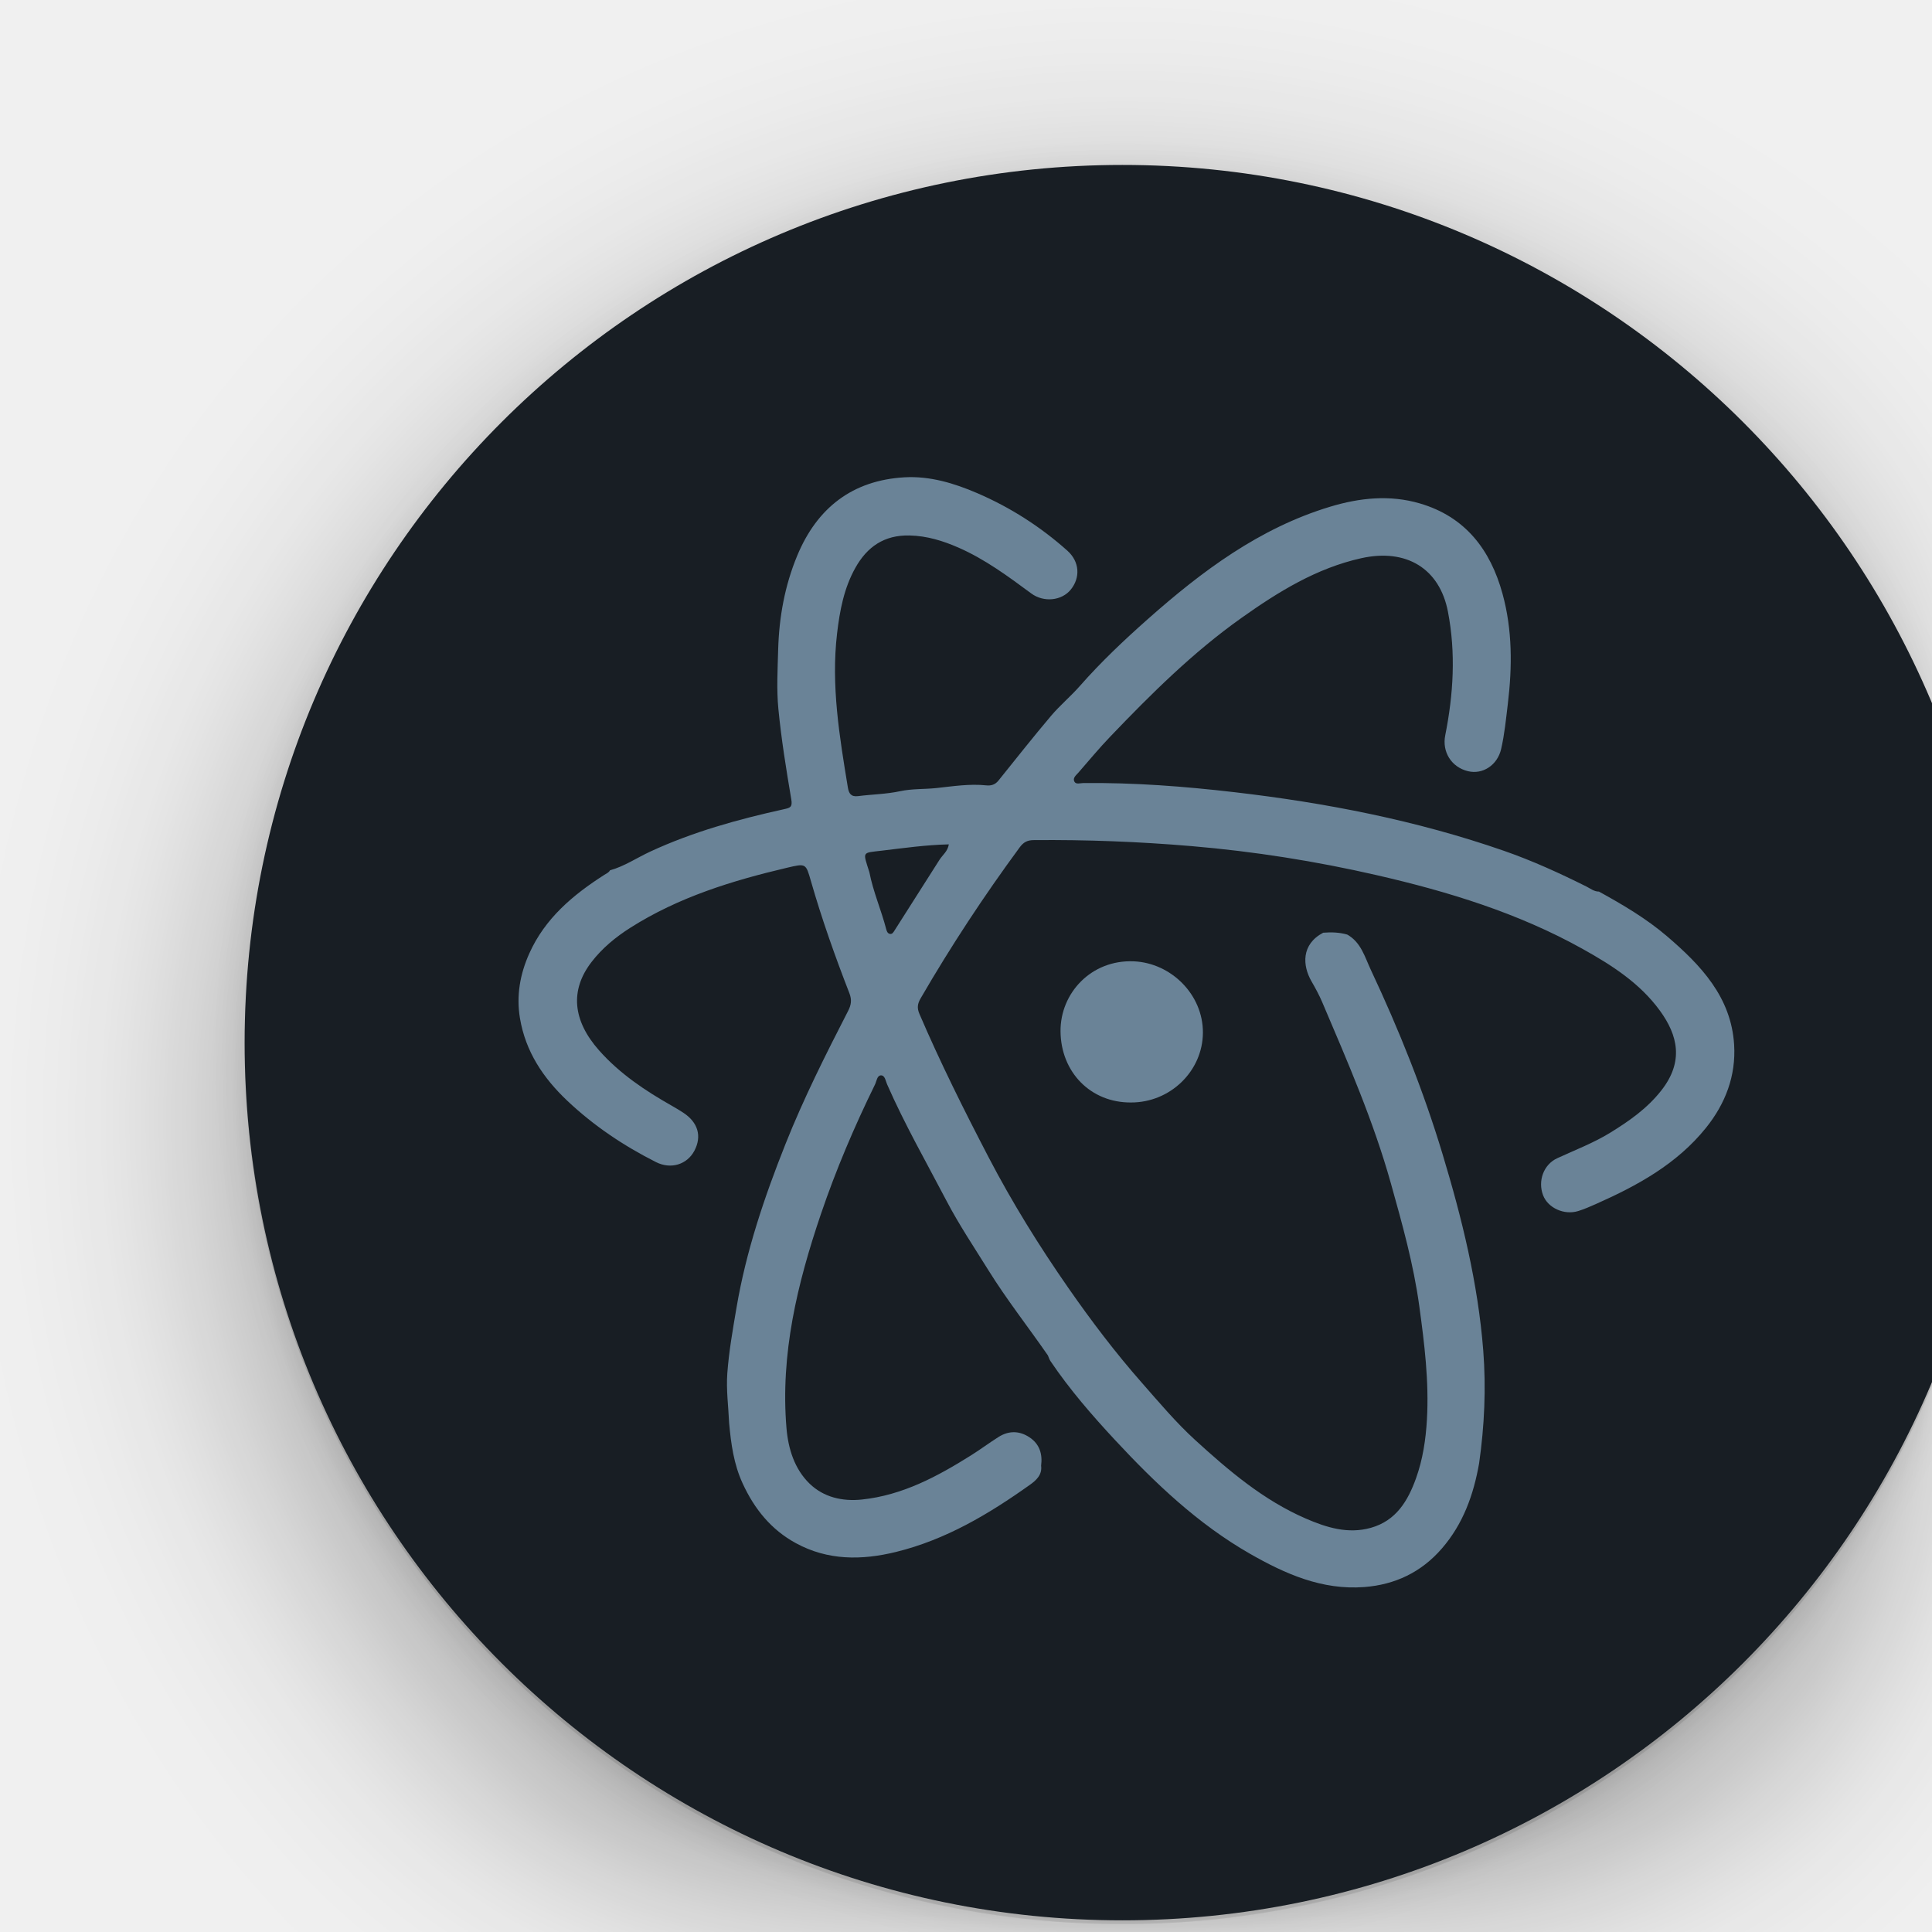
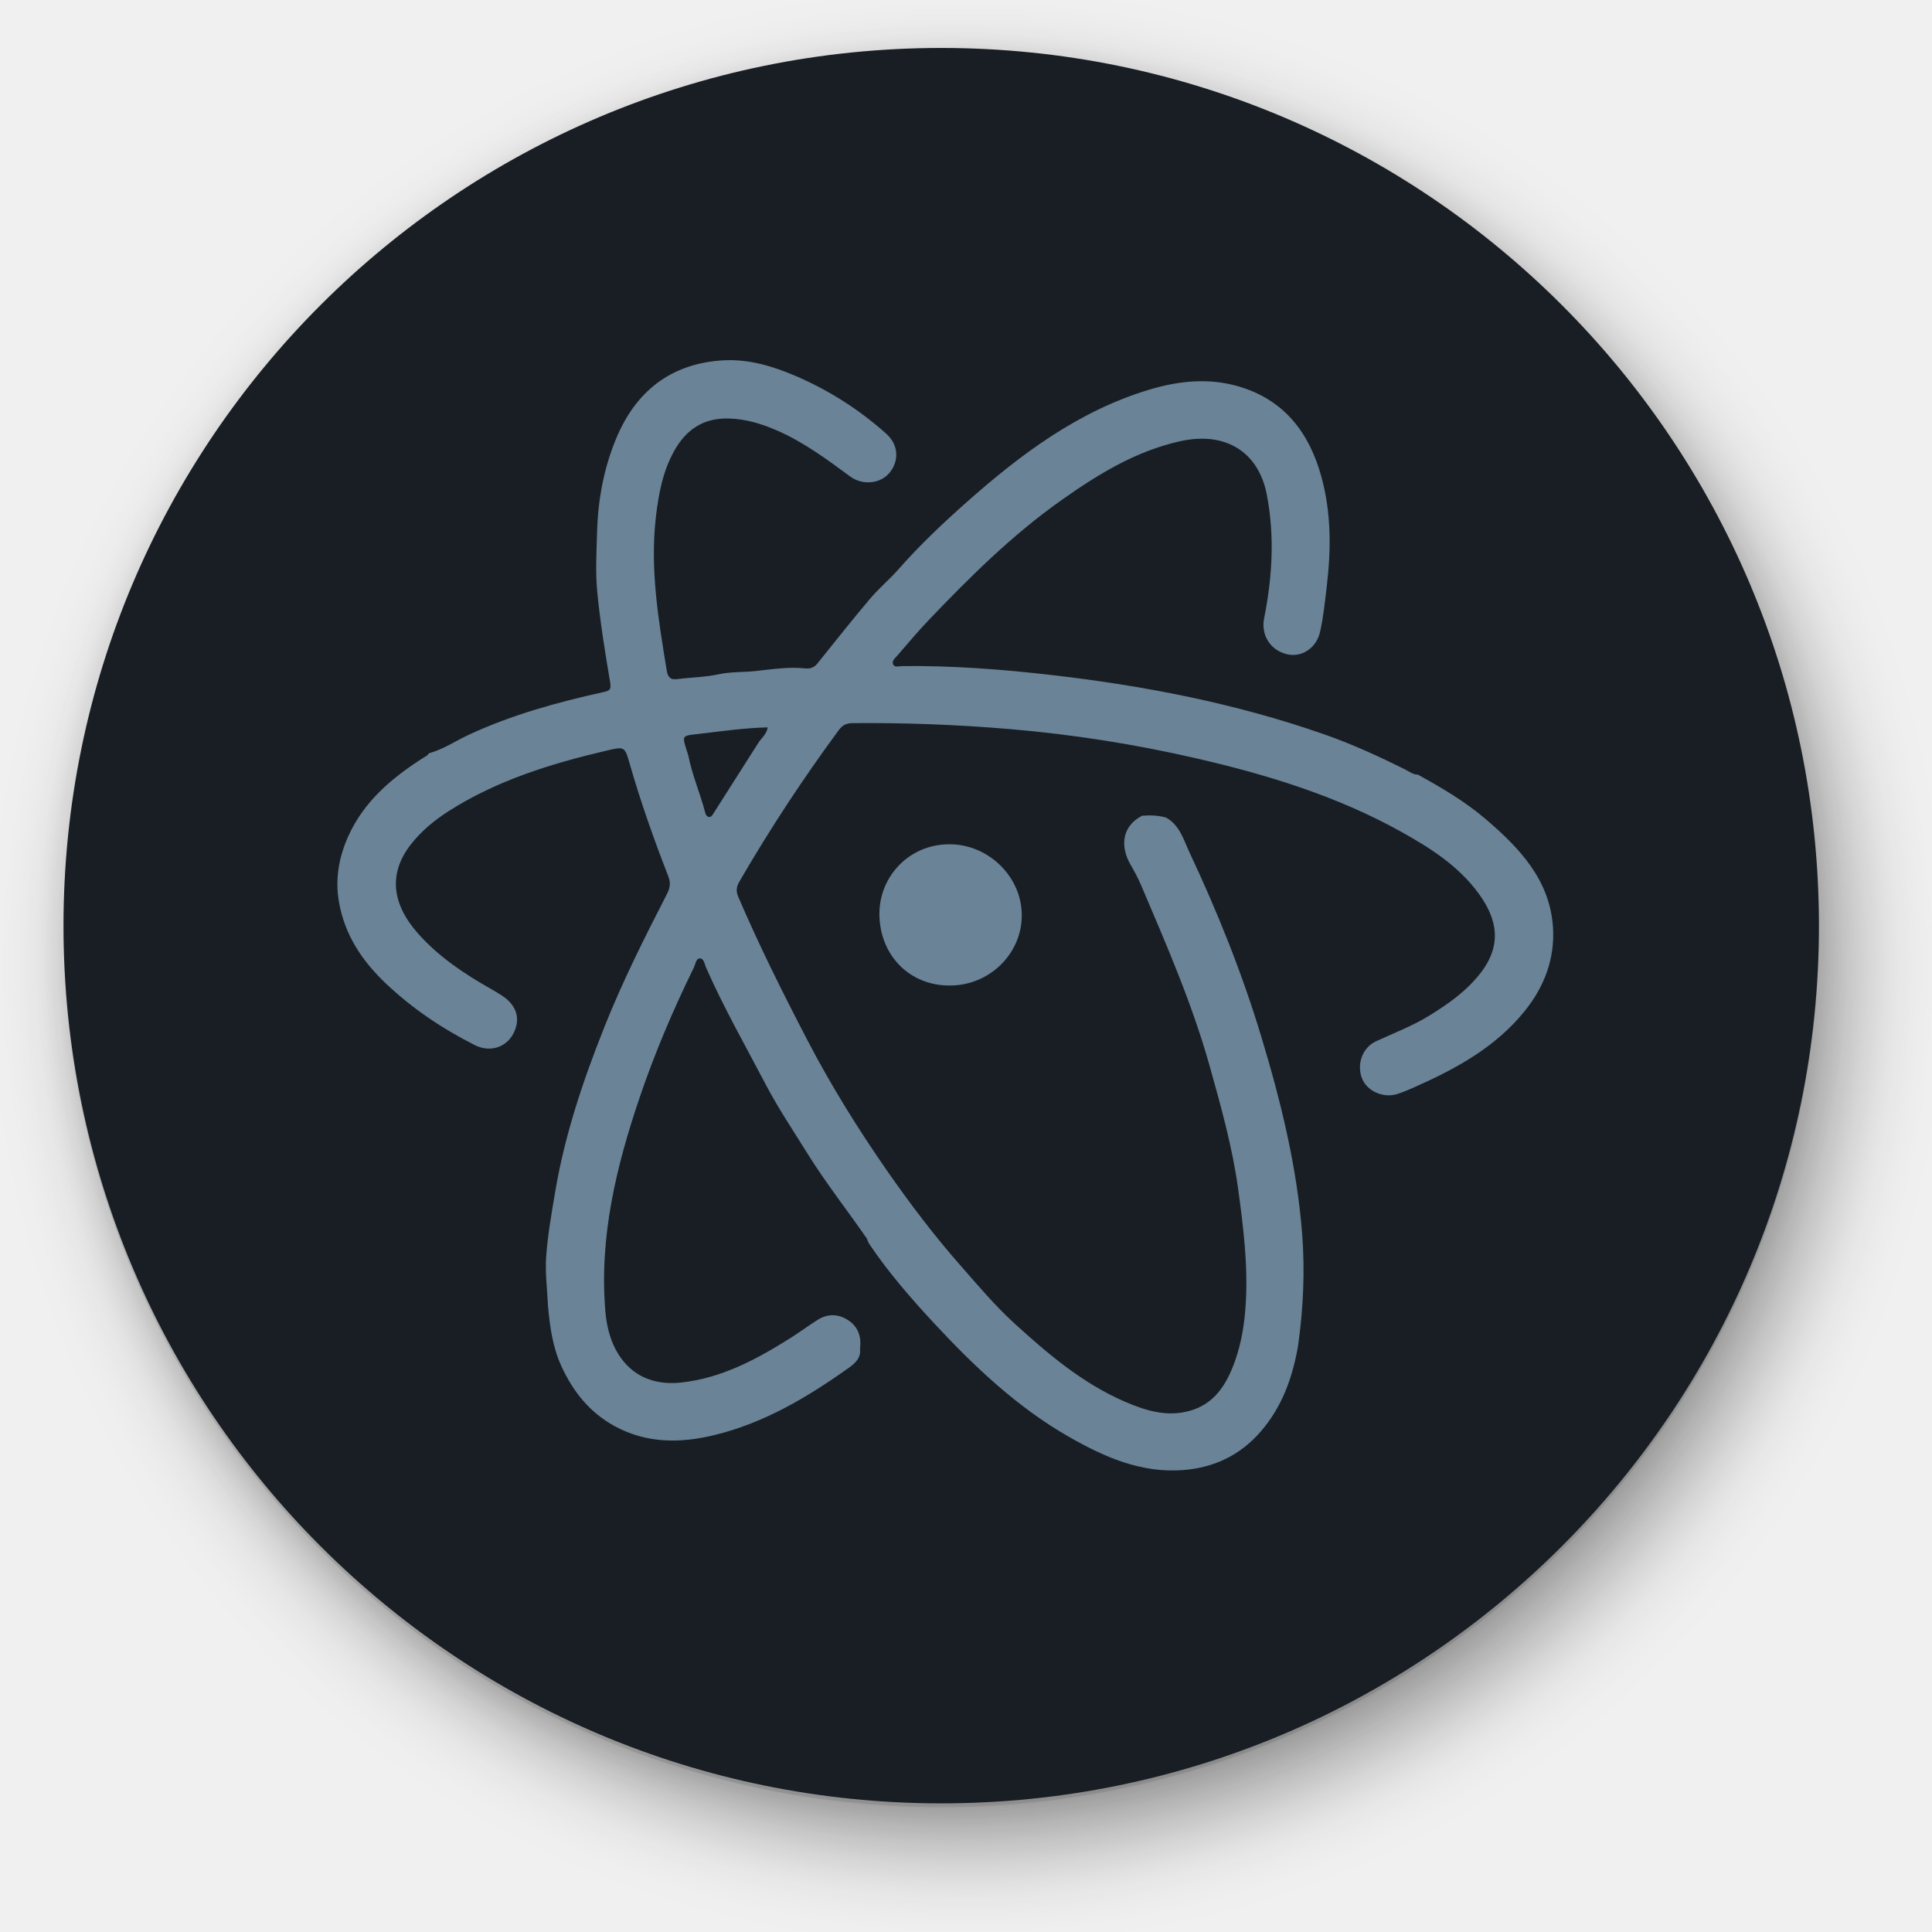
- <svg xmlns="http://www.w3.org/2000/svg" xmlns:xlink="http://www.w3.org/1999/xlink" viewBox="0 0">
+ <svg xmlns="http://www.w3.org/2000/svg" xmlns:xlink="http://www.w3.org/1999/xlink" width="512" height="512" viewBox="0 0 512 512">
  <defs>
-     <path id="city-lights-dark-b" d="M466.035,233.309 C466.035,361.762 361.889,465.908 233.433,465.908 C104.977,465.908 0.834,361.762 0.834,233.309 C0.834,104.853 104.977,0.71 233.433,0.71 C361.89,0.709 466.035,104.853 466.035,233.309 Z" />
-     <filter id="city-lights-dark-a" width="150.3%" height="150.5%" x="-25.2%" y="-20.4%" filterUnits="objectBoundingBox">
-       <feOffset dy="20" in="SourceAlpha" result="shadowOffsetOuter1" />
-       <feGaussianBlur in="shadowOffsetOuter1" result="shadowBlurOuter1" stdDeviation="33" />
+     <path id="city_lights_dark-b" d="M466.035,233.309 C466.035,361.762 361.889,465.908 233.433,465.908 C104.977,465.908 0.834,361.762 0.834,233.309 C0.834,104.853 104.977,0.71 233.433,0.71 C361.89,0.709 466.035,104.853 466.035,233.309 Z" />
+     <filter id="city_lights_dark-a" width="121.3%" height="121.5%" x="-9.1%" y="-7.8%" filterUnits="objectBoundingBox">
+       <feOffset dx="7" dy="11" in="SourceAlpha" result="shadowOffsetOuter1" />
+       <feGaussianBlur in="shadowOffsetOuter1" result="shadowBlurOuter1" stdDeviation="12" />
      <feColorMatrix in="shadowBlurOuter1" result="shadowMatrixOuter1" values="0 0 0 0 0   0 0 0 0 0   0 0 0 0 0  0 0 0 0.364 0" />
      <feOffset dy="2" in="SourceAlpha" result="shadowOffsetOuter2" />
      <feGaussianBlur in="shadowOffsetOuter2" result="shadowBlurOuter2" stdDeviation="4" />
      <feColorMatrix in="shadowBlurOuter2" result="shadowMatrixOuter2" values="0 0 0 0 0   0 0 0 0 0   0 0 0 0 0  0 0 0 0.1 0" />
      <feOffset dy="1" in="SourceAlpha" result="shadowOffsetOuter3" />
      <feColorMatrix in="shadowOffsetOuter3" result="shadowMatrixOuter3" values="0 0 0 0 0   0 0 0 0 0   0 0 0 0 0  0 0 0 0.1 0" />
      <feMerge>
        <feMergeNode in="shadowMatrixOuter1" />
        <feMergeNode in="shadowMatrixOuter2" />
        <feMergeNode in="shadowMatrixOuter3" />
      </feMerge>
    </filter>
  </defs>
-   <g fill="none" transform="translate(42 22)">
-     <circle cx="256" cy="256" r="256" fill="#FFF" opacity="0" />
-     <g transform="translate(22 21)">
-       <use fill="#000" filter="url(#city-lights-dark-a)" xlink:href="#city-lights-dark-b" />
-       <use fill="#181E24" xlink:href="#city-lights-dark-b" />
-     </g>
-     <g fill="#6A8397" transform="translate(95 104)">
+   <g fill="none" transform="translate(16 12)">
+     <use fill="#000" filter="url(#city_lights_dark-a)" xlink:href="#city_lights_dark-b" />
+     <use fill="#181E24" xlink:href="#city_lights_dark-b" />
+     <g fill="#6A8397" transform="translate(73 83)">
      <path d="M162.715,166.169 C152.076,166.246 144.14,158.176 144.051,147.313 C143.969,137.188 152.19,128.287 163.447,128.762 C173.358,129.179 181.846,137.585 181.784,147.696 C181.718,157.865 173.112,166.204 162.715,166.169 Z" />
      <path d="M322.563,150.87 C321.791,138.236 313.744,129.799 304.823,122.156 C299.338,117.453 293.08,113.768 286.743,110.279 C285.446,110.292 284.473,109.465 283.409,108.934 C276.304,105.389 269.094,102.095 261.585,99.483 C238.397,91.417 214.453,86.765 190.146,83.94 C176.836,82.393 163.465,81.367 150.038,81.519 C149.24,81.529 148.125,81.957 147.706,81.103 C147.229,80.136 148.221,79.408 148.807,78.733 C151.575,75.547 154.277,72.295 157.193,69.248 C168.035,57.912 179.154,46.866 192.006,37.75 C201.767,30.827 211.862,24.571 223.763,21.927 C235.71,19.272 244.513,24.685 246.716,36.082 C248.839,47.066 248.168,58.005 246,68.886 C245.137,73.223 247.595,77.301 252.035,78.375 C255.931,79.318 259.838,76.782 260.823,72.479 C261.723,68.558 262.103,64.55 262.589,60.552 C263.777,50.706 263.814,40.922 261.181,31.341 C257.99,19.723 251.365,10.953 239.265,7.41 C231.286,5.072 223.319,5.926 215.523,8.277 C196.796,13.927 181.522,25.364 167.178,38.074 C160.891,43.644 154.74,49.452 149.165,55.804 C146.754,58.552 143.897,60.918 141.541,63.707 C136.781,69.334 132.215,75.122 127.597,80.866 C126.734,81.939 125.671,82.268 124.37,82.131 C119.957,81.665 115.561,82.367 111.224,82.836 C107.995,83.184 104.732,82.984 101.495,83.683 C97.878,84.463 94.105,84.506 90.417,84.98 C88.524,85.224 87.949,84.27 87.686,82.657 C85.467,69.156 83.218,55.661 84.831,41.89 C85.54,35.834 86.654,29.887 89.673,24.492 C92.796,18.902 97.329,15.756 104.034,15.905 C108.669,16.009 112.898,17.323 117.032,19.134 C124.049,22.211 130.157,26.738 136.279,31.259 C139.637,33.74 144.375,33.175 146.738,30.284 C149.336,27.113 149.151,22.867 145.842,19.916 C138.738,13.584 130.802,8.498 122.04,4.715 C115.854,2.045 109.396,0.108 102.706,0.491 C88.923,1.282 79.524,8.575 74.265,21.27 C70.969,29.219 69.465,37.551 69.225,46.109 C69.079,51.365 68.771,56.67 69.279,61.88 C70.059,69.906 71.353,77.891 72.701,85.848 C73.055,87.93 72.376,88.09 70.729,88.453 C58.589,91.136 46.641,94.433 35.303,99.69 C31.749,101.338 28.473,103.586 24.647,104.643 C24.328,105.258 23.728,105.476 23.173,105.83 C14.848,111.151 7.437,117.37 3.271,126.667 C0.815,132.151 -0.206,137.863 0.794,143.84 C2.27,152.658 6.93,159.643 13.312,165.686 C20.33,172.328 28.258,177.632 36.842,181.967 C40.826,183.979 45.107,182.582 47.02,178.961 C49.054,175.111 47.989,171.441 44.067,168.871 C43.129,168.256 42.167,167.678 41.188,167.124 C34.048,163.085 27.27,158.579 21.771,152.374 C14.758,144.462 14.002,136.424 19.755,128.951 C22.586,125.274 26.146,122.34 30.058,119.858 C42.838,111.748 57.053,107.373 71.63,103.949 C76.608,102.78 76.555,102.796 77.916,107.537 C80.803,117.597 84.303,127.453 88.093,137.2 C88.787,138.988 88.581,140.303 87.752,141.916 C81.817,153.479 75.978,165.07 71.161,177.182 C65.557,191.27 60.729,205.551 58.186,220.526 C57.206,226.309 56.172,232.114 55.746,237.951 C55.426,242.315 56.036,246.749 56.228,251.149 C56.734,256.623 57.438,261.968 59.805,267.116 C62.938,273.926 67.368,279.387 73.922,282.958 C82.378,287.563 91.323,287.515 100.435,285.284 C113.623,282.054 125.027,275.252 135.931,267.493 C137.558,266.335 139.227,264.877 138.907,262.424 C139.304,259.334 138.511,256.691 135.828,254.905 C133.144,253.125 130.332,253.1 127.609,254.821 C125.15,256.376 122.813,258.125 120.35,259.673 C111.399,265.29 102.182,270.254 91.405,271.392 C86.182,271.943 81.271,270.757 77.59,267.222 C73.561,263.353 71.885,257.933 71.425,252.455 C69.78,232.839 74.296,214.168 80.536,195.783 C84.536,184 89.399,172.587 94.875,161.423 C95.318,160.517 95.423,159.027 96.44,158.985 C97.53,158.942 97.689,160.444 98.086,161.348 C102.743,171.973 108.502,182.036 113.869,192.293 C117.179,198.618 121.174,204.563 124.943,210.63 C129.801,218.443 135.481,225.655 140.705,233.197 C140.927,233.698 141.078,234.246 141.38,234.693 C146.443,242.2 152.381,249.045 158.511,255.638 C169.166,267.101 180.502,277.89 194.23,285.747 C203.61,291.116 213.373,295.44 224.542,294.584 C232.714,293.958 239.661,290.661 245.112,284.366 C250.763,277.845 253.521,270.102 254.983,261.774 C256.393,251.856 256.853,241.887 256.078,231.908 C254.688,214.088 250.423,196.819 245.274,179.786 C240.222,163.059 233.73,146.854 226.295,131.043 C224.692,127.642 223.706,123.728 220.029,121.671 C217.936,121.067 215.8,121.009 213.66,121.178 C207.805,124.266 208.151,129.892 210.569,134.078 C211.598,135.86 212.59,137.682 213.396,139.572 C220.121,155.36 226.981,171.09 231.621,187.678 C234.611,198.375 237.602,209.014 239.122,220.094 C240.493,230.11 241.729,240.069 241.152,250.174 C240.848,255.485 240.059,260.757 238.255,265.778 C236.106,271.755 232.985,276.999 226.311,278.882 C220.212,280.602 214.505,278.797 209.04,276.428 C197.838,271.578 188.656,263.759 179.753,255.639 C174.637,250.975 170.19,245.66 165.618,240.466 C158.608,232.505 152.218,224.072 146.167,215.38 C138.414,204.243 131.269,192.744 124.988,180.686 C118.489,168.206 112.211,155.634 106.661,142.699 C105.976,141.109 106.149,140.004 106.977,138.573 C114.985,124.755 123.751,111.445 133.211,98.581 C134.207,97.227 135.203,96.653 136.901,96.638 C150.895,96.509 164.852,97.048 178.804,98.233 C195.353,99.638 211.714,102.225 227.869,105.932 C246.785,110.273 265.301,115.945 282.381,125.458 C290.115,129.766 297.586,134.535 302.901,141.848 C307.608,148.324 309.321,155.29 303.251,163.003 C299.511,167.754 294.801,171.048 289.798,174.136 C285.32,176.898 280.42,178.755 275.671,180.947 C272.044,182.62 270.491,187 271.934,190.759 C273.226,194.126 277.517,196.096 281.253,194.936 C282.857,194.436 284.415,193.754 285.957,193.069 C296.934,188.19 307.363,182.501 315.079,172.917 C320.25,166.491 323.068,159.124 322.563,150.87 Z M111.979,101.849 C108.009,108.091 104.041,114.335 100.068,120.576 C99.768,121.049 99.463,121.635 98.799,121.485 C98.204,121.351 97.994,120.768 97.849,120.211 C96.53,115.144 94.399,110.315 93.396,105.154 C91.646,99.566 91.323,100.07 96.726,99.429 C102.558,98.737 108.37,97.908 114.446,97.765 C114.165,99.616 112.793,100.57 111.979,101.849 Z" />
    </g>
  </g>
</svg>
